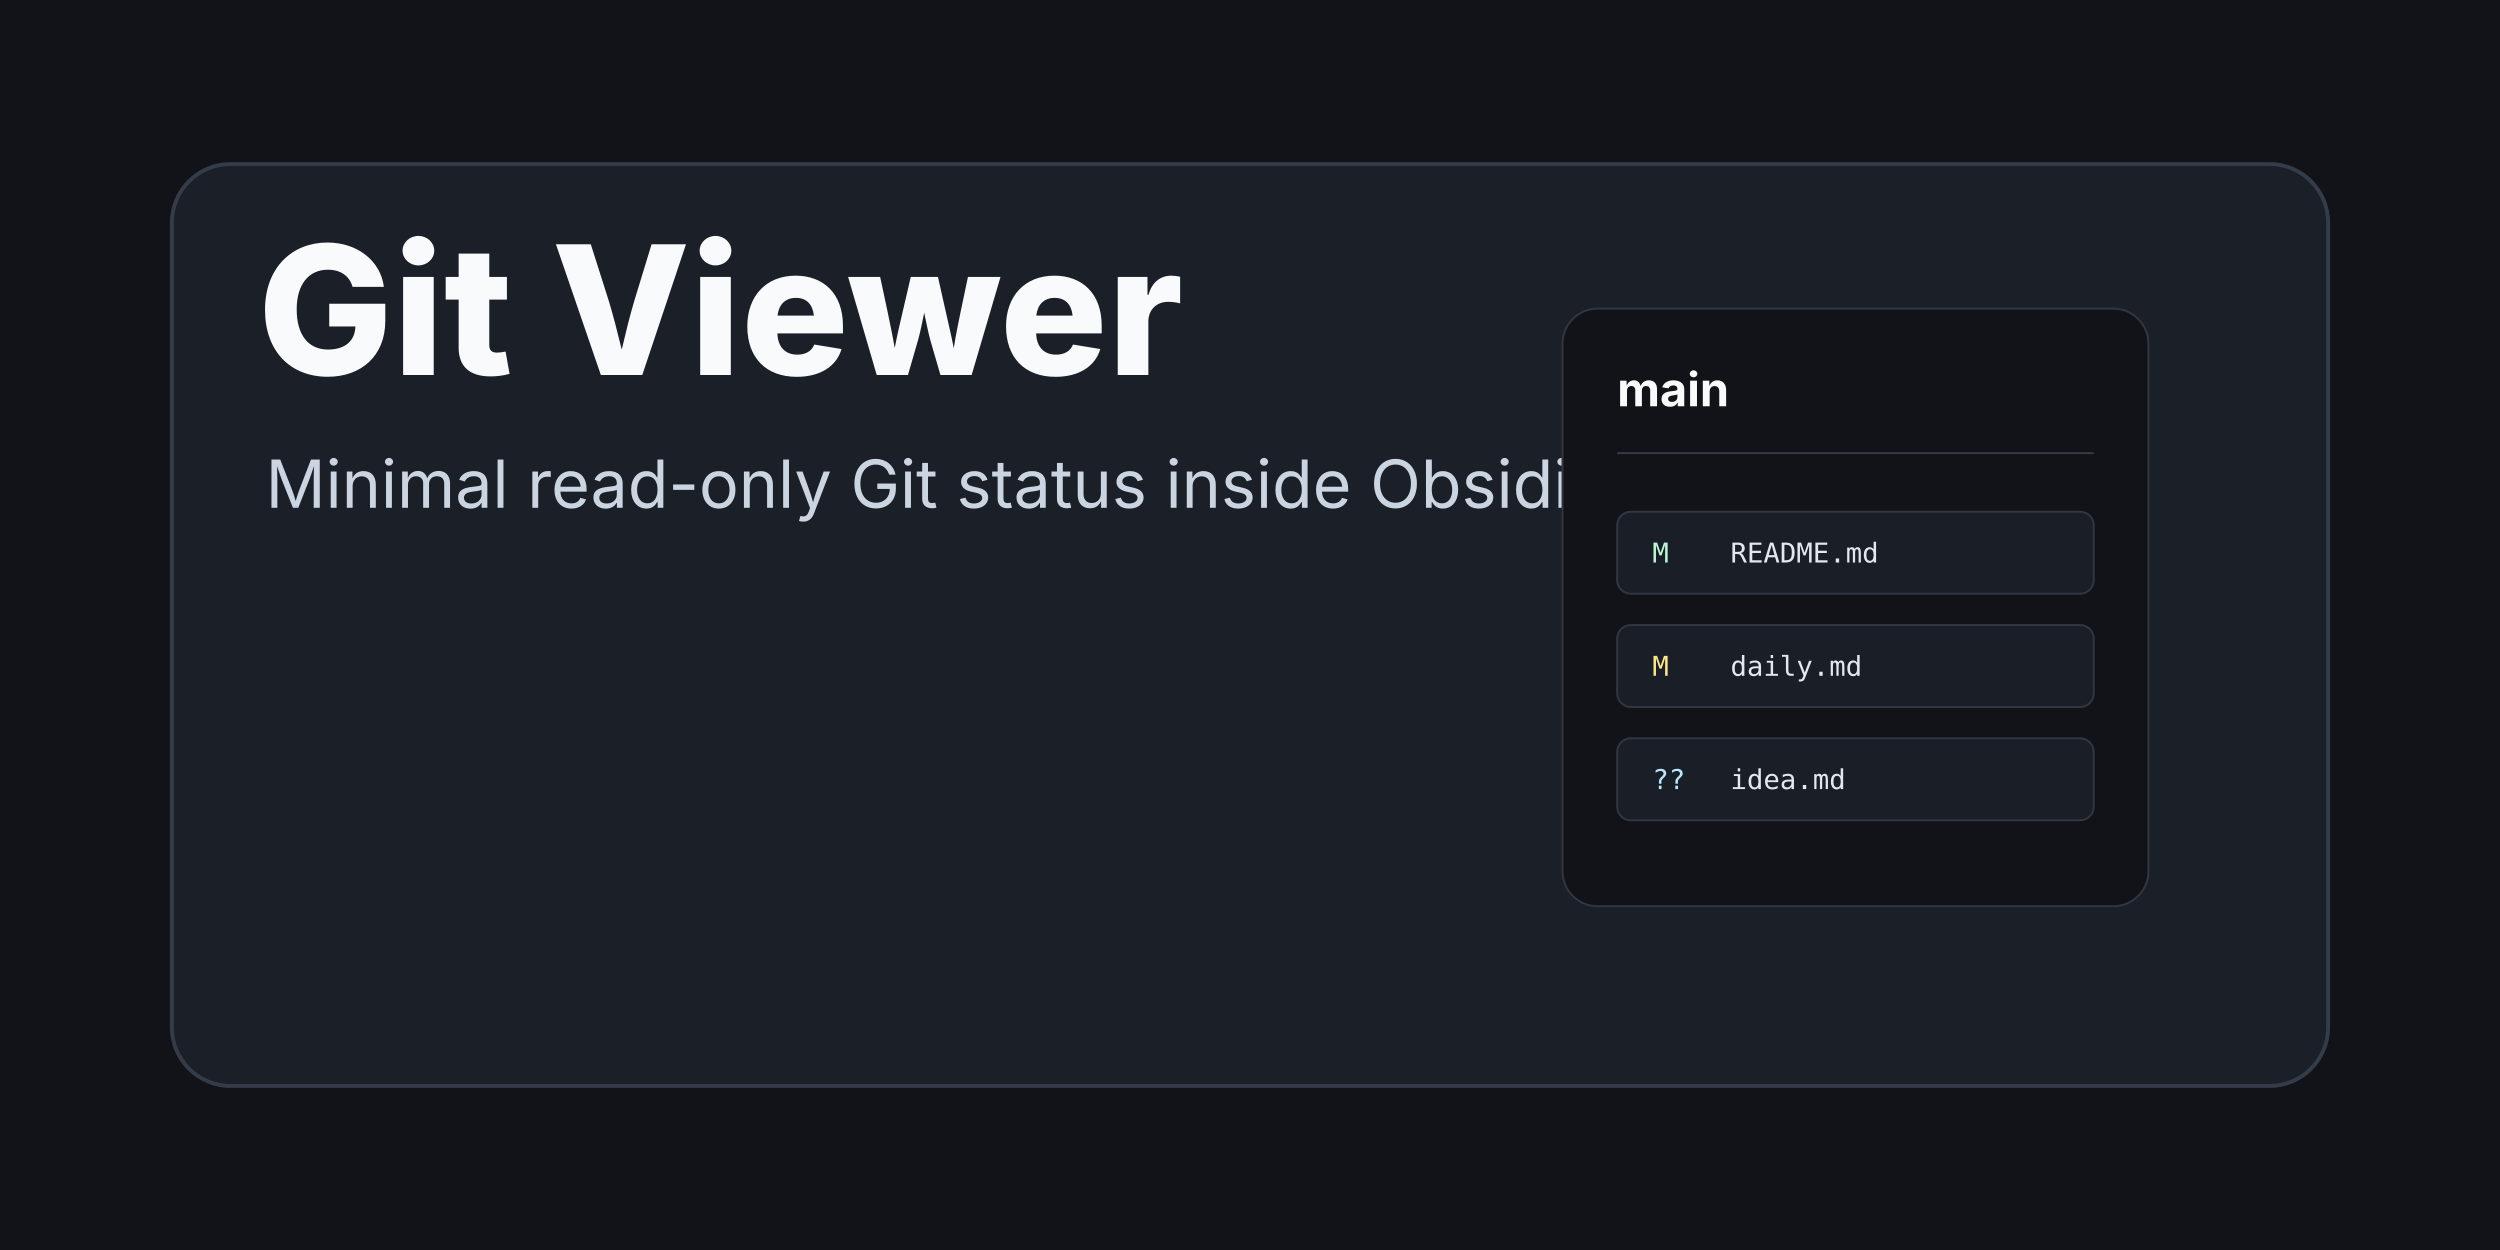
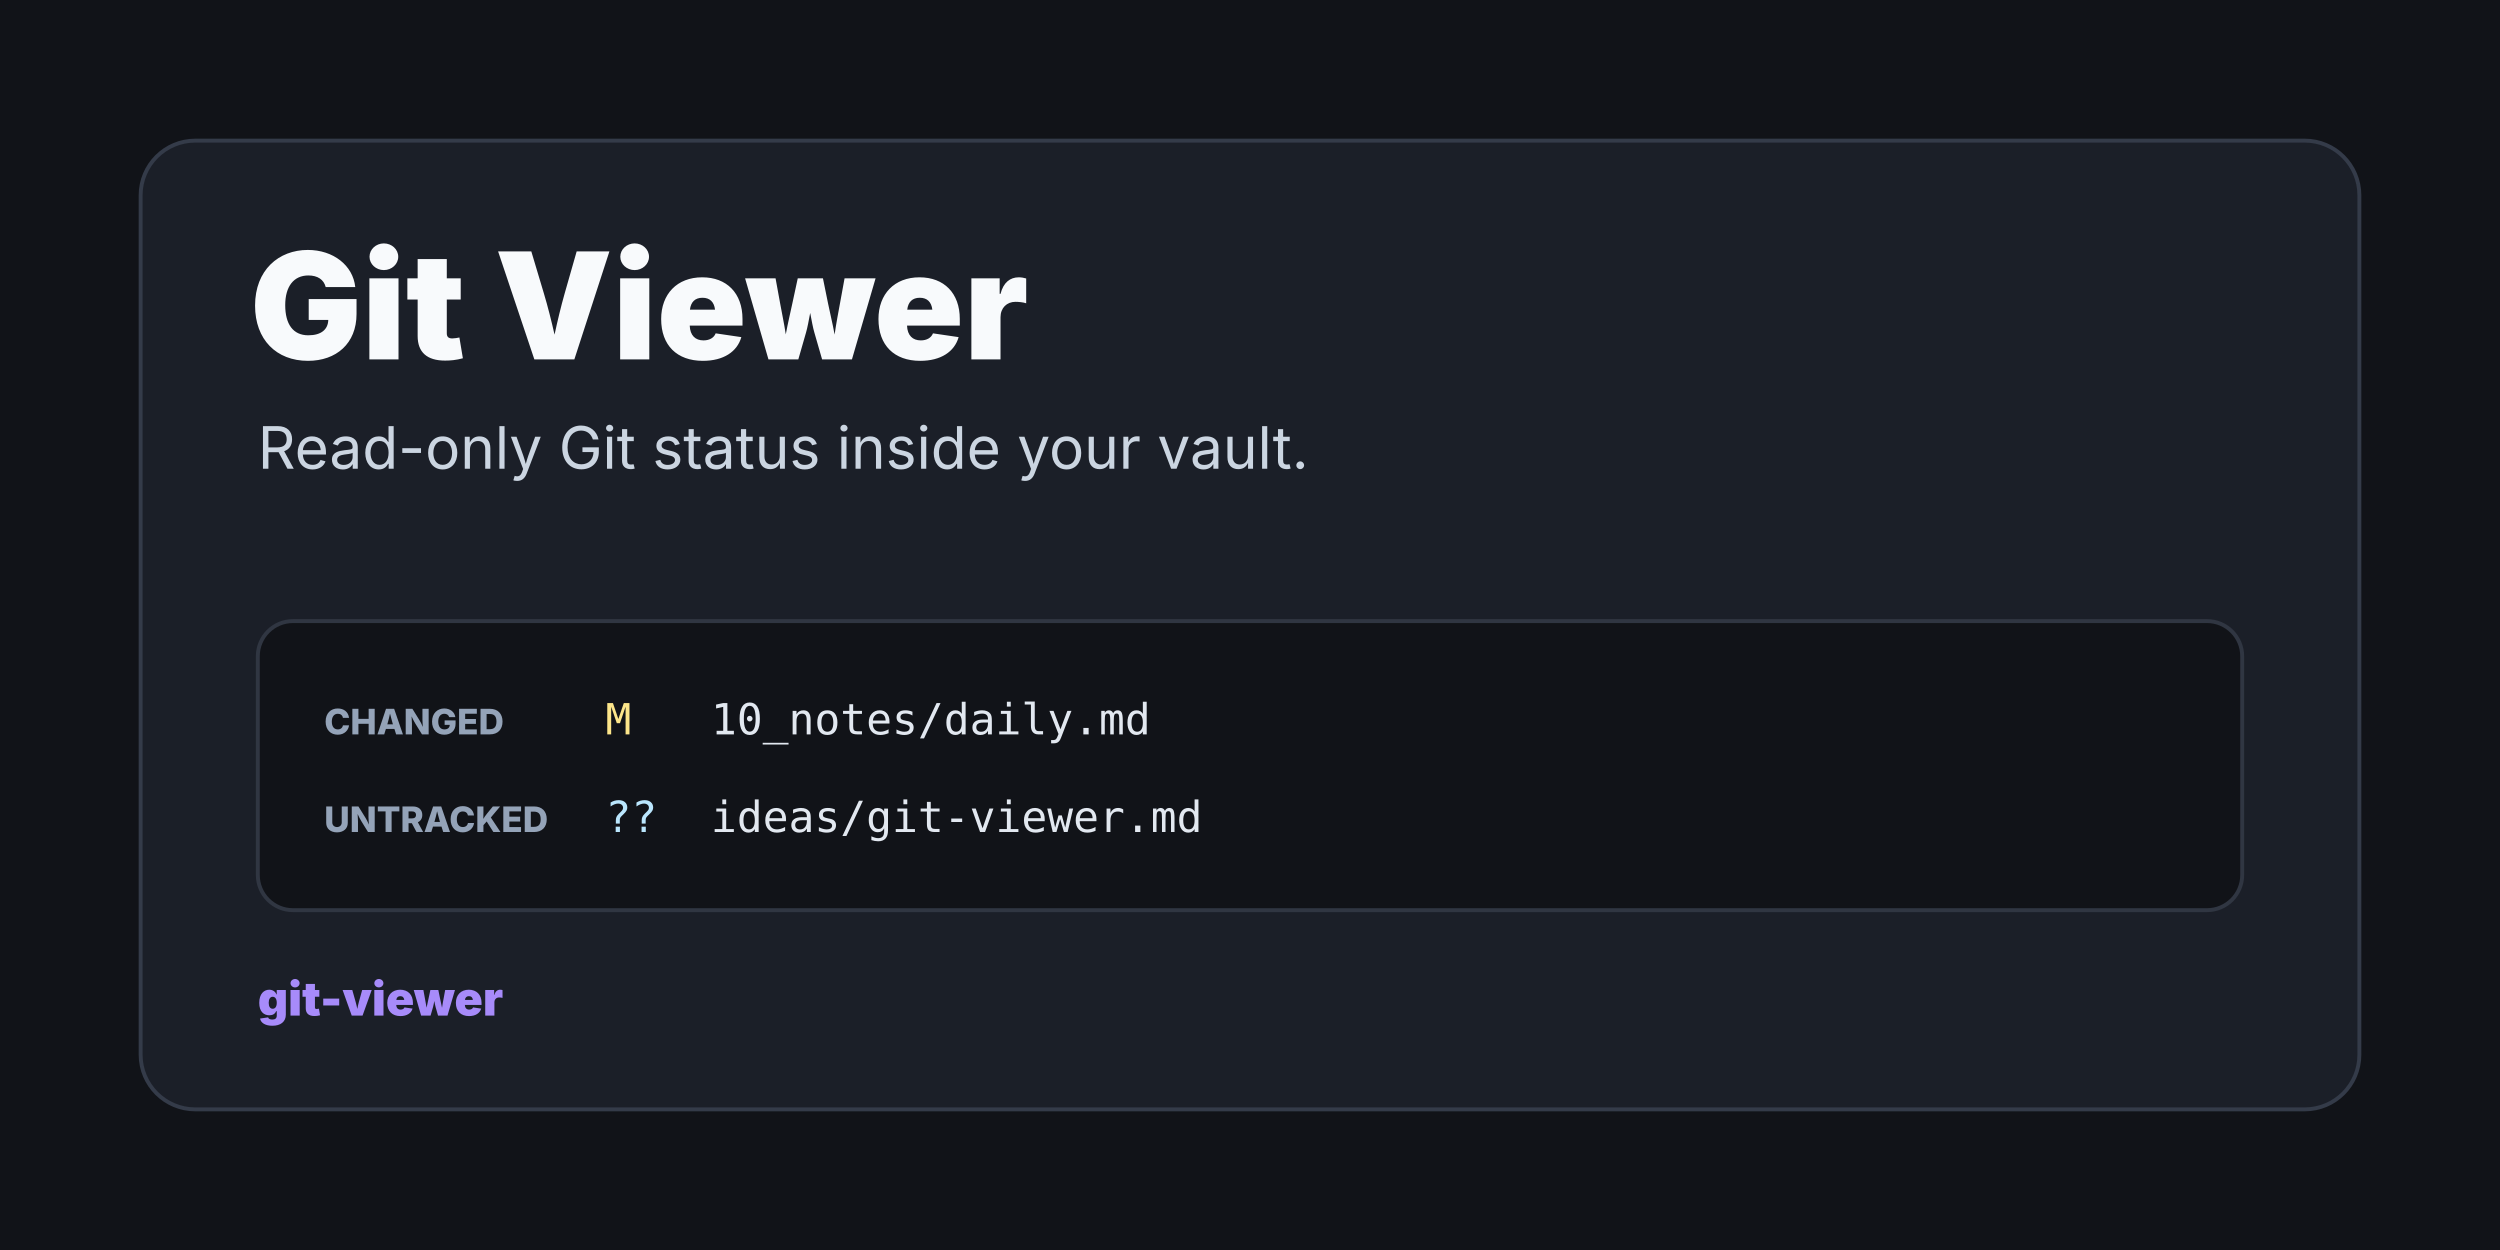
<svg xmlns="http://www.w3.org/2000/svg" width="1280" height="640" viewBox="0 0 1280 640" fill="none" role="img" aria-labelledby="title desc">
  <rect width="1280" height="640" fill="#111318" />
-   <rect x="88" y="84" width="1104" height="472" rx="30" fill="#1B1F28" stroke="#343B49" stroke-width="2" />
-   <text x="132" y="192" fill="#F8FAFC" font-family="Inter, Arial, sans-serif" font-size="92" font-weight="800">Git Viewer</text>
-   <text x="136" y="260" fill="#CBD5E1" font-family="Inter, Arial, sans-serif" font-size="34">Minimal read-only Git status inside Obsidian.</text>
-   <g transform="translate(800 158)">
-     <rect width="300" height="306" rx="18" fill="#111318" stroke="#303642" />
-     <text x="28" y="50" fill="#F8FAFC" font-family="Inter, Arial, sans-serif" font-size="24" font-weight="700">main</text>
-     <line x1="28" y1="74" x2="272" y2="74" stroke="#343B49" />
-     <rect x="28" y="104" width="244" height="42" rx="7" fill="#1A1E27" stroke="#303642" />
-     <text x="46" y="130" fill="#BBF7D0" font-family="SFMono-Regular, Menlo, monospace" font-size="14">M</text>
-     <text x="86" y="130" fill="#E2E8F0" font-family="SFMono-Regular, Menlo, monospace" font-size="14">README.md</text>
-     <rect x="28" y="162" width="244" height="42" rx="7" fill="#1A1E27" stroke="#303642" />
-     <text x="46" y="188" fill="#FDE68A" font-family="SFMono-Regular, Menlo, monospace" font-size="14">M</text>
-     <text x="86" y="188" fill="#E2E8F0" font-family="SFMono-Regular, Menlo, monospace" font-size="14">daily.md</text>
-     <rect x="28" y="220" width="244" height="42" rx="7" fill="#1A1E27" stroke="#303642" />
-     <text x="46" y="246" fill="#BAE6FD" font-family="SFMono-Regular, Menlo, monospace" font-size="14">??</text>
-     <text x="86" y="246" fill="#E2E8F0" font-family="SFMono-Regular, Menlo, monospace" font-size="14">idea.md</text>
+   <rect x="72" y="72" width="1136" height="496" rx="28" fill="#1b1f28" stroke="#343b49" stroke-width="2" />
+   <text x="128" y="184" fill="#f8fafc" font-family="Inter, Arial, sans-serif" font-size="76" font-weight="900">Git Viewer</text>
+   <text x="132" y="240" fill="#cbd5e1" font-family="Inter, Arial, sans-serif" font-size="30">Read-only Git status inside your vault.</text>
+   <g transform="translate(132 318)">
+     <rect width="1016" height="148" rx="18" fill="#111318" stroke="#303642" stroke-width="2" />
+     <text x="34" y="58" fill="#94a3b8" font-family="Inter, Arial, sans-serif" font-size="18" font-weight="800">CHANGED</text>
+     <text x="178" y="58" fill="#fde68a" font-family="Menlo, Consolas, monospace" font-size="22">M</text>
+     <text x="232" y="58" fill="#e2e8f0" font-family="Menlo, Consolas, monospace" font-size="22">10_notes/daily.md</text>
+     <text x="34" y="108" fill="#94a3b8" font-family="Inter, Arial, sans-serif" font-size="18" font-weight="800">UNTRACKED</text>
+     <text x="178" y="108" fill="#bae6fd" font-family="Menlo, Consolas, monospace" font-size="22">??</text>
+     <text x="232" y="108" fill="#e2e8f0" font-family="Menlo, Consolas, monospace" font-size="22">ideas/git-viewer.md</text>
  </g>
+   <text x="132" y="520" fill="#a78bfa" font-family="Inter, Arial, sans-serif" font-size="24" font-weight="900">git-viewer</text>
</svg>
